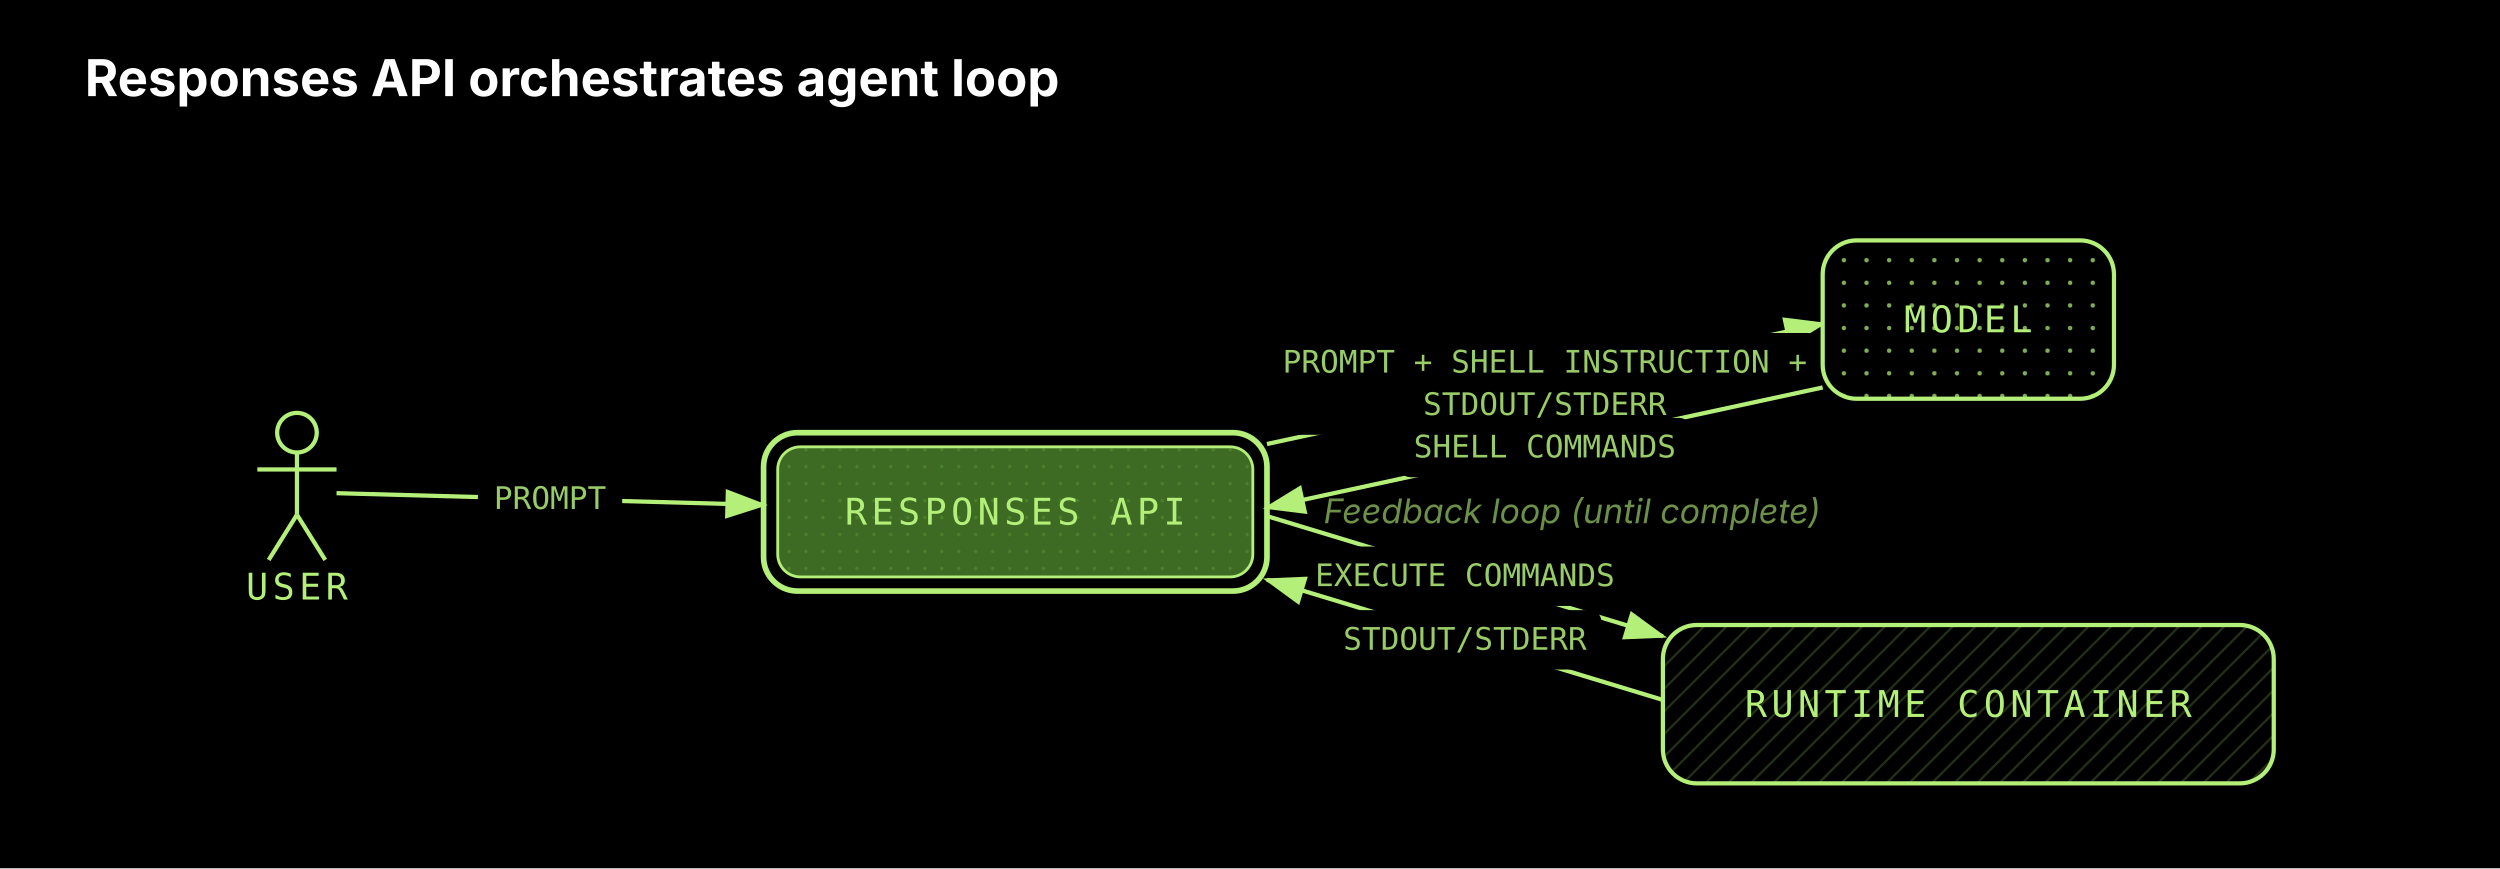
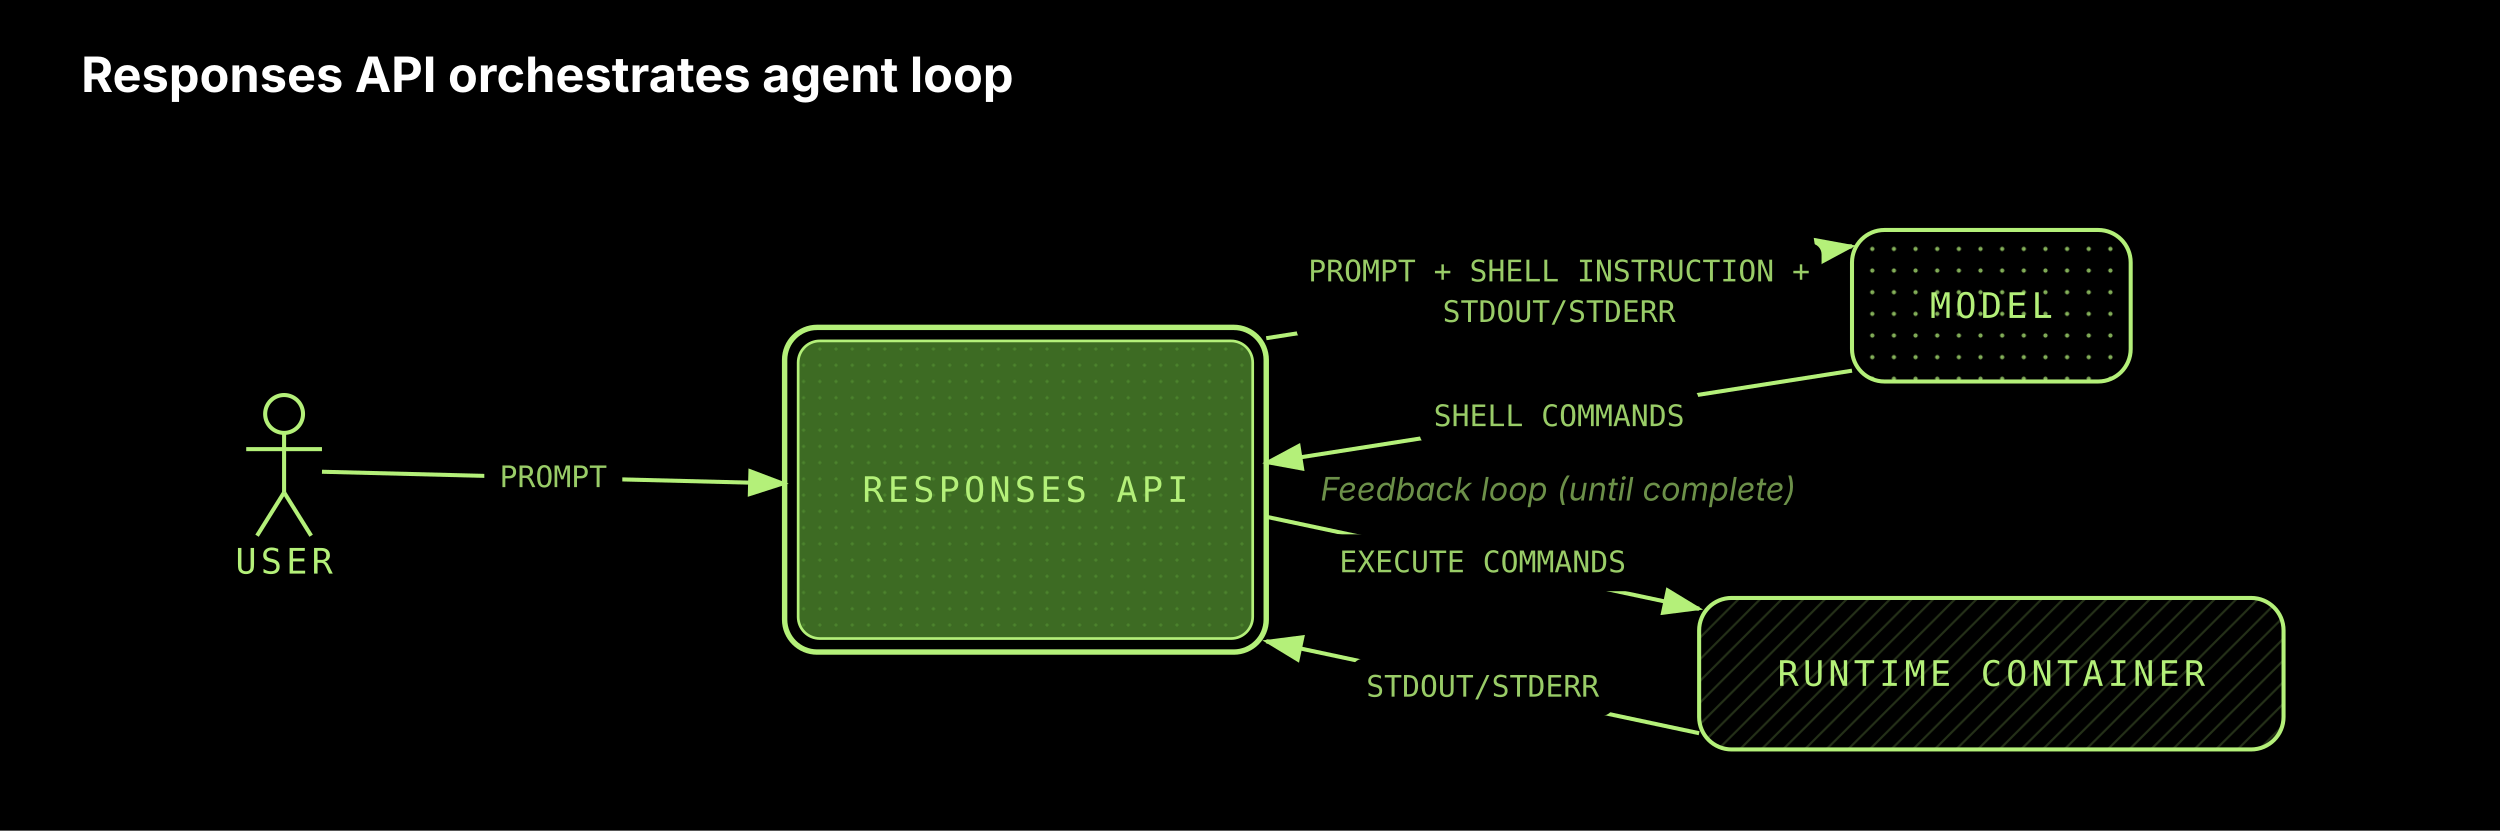
- <svg xmlns="http://www.w3.org/2000/svg" viewBox="0 0 884 307" width="884" height="307">
+ <svg xmlns="http://www.w3.org/2000/svg" viewBox="0 0 924 307" width="924" height="307">
  <defs>
    <pattern id="dotgrid" width="8" height="8" patternUnits="userSpaceOnUse">
      <rect width="8" height="8" fill="#000000" />
      <circle cx="4" cy="4" r="0.8" fill="#b4f079" opacity="0.7" />
    </pattern>
    <pattern id="crosshatch" width="8" height="8" patternUnits="userSpaceOnUse">
      <rect width="8" height="8" fill="#000000" />
      <path d="M0 8L8 0M-1 1L1 -1M7 9L9 7" stroke="#b4f079" stroke-width="0.8" opacity="0.2" />
    </pattern>
    <pattern id="hero" width="6" height="6" patternUnits="userSpaceOnUse">
      <rect width="6" height="6" fill="#3d6b23" />
      <circle cx="3" cy="3" r="0.6" fill="#5a9a35" opacity="0.5" />
    </pattern>
    <marker id="arrowhead" markerWidth="10" markerHeight="7" refX="9" refY="3.5" orient="auto" markerUnits="strokeWidth">
      <polygon points="0 0, 10 3.5, 0 7" fill="#b4f079" />
    </marker>
    <marker id="arrowhead-reverse" markerWidth="10" markerHeight="7" refX="1" refY="3.5" orient="auto" markerUnits="strokeWidth">
      <polygon points="10 0, 0 3.5, 10 7" fill="#b4f079" />
    </marker>
  </defs>
  <rect width="100%" height="100%" fill="#000000" />
  <g class="diagram">
    <text x="30" y="34" font-family="'Inter', 'Helvetica Neue', Arial, sans-serif" font-size="18" fill="#ffffff" font-weight="700">Responses API orchestrates agent loop</text>
-     <line x1="119" y1="174.386" x2="270" y2="178.547" stroke="#b4f079" stroke-width="1.5" marker-end="url(#arrowhead)" />
-     <rect x="169" y="165.967" width="51" height="21" rx="4" fill="#000000" />
-     <text x="194.5" y="179.967" font-family="'JetBrains Mono', 'Fira Code', 'SF Mono', 'Cascadia Code', monospace" font-size="11" fill="#b4f079" opacity="0.85" text-anchor="middle">PROMPT</text>
-     <line x1="448" y1="157" x2="644.5" y2="114.5" stroke="#b4f079" stroke-width="1.5" marker-end="url(#arrowhead)" />
-     <rect x="449.25" y="117.75" width="194" height="36" rx="4" fill="#000000" />
-     <text x="546.25" y="131.75" font-family="'JetBrains Mono', 'Fira Code', 'SF Mono', 'Cascadia Code', monospace" font-size="11" fill="#b4f079" opacity="0.85" text-anchor="middle">PROMPT + SHELL INSTRUCTION +</text>
-     <text x="546.25" y="146.75" font-family="'JetBrains Mono', 'Fira Code', 'SF Mono', 'Cascadia Code', monospace" font-size="11" fill="#b4f079" opacity="0.85" text-anchor="middle">STDOUT/STDERR</text>
-     <line x1="644.5" y1="137" x2="448" y2="179.5" stroke="#b4f079" stroke-width="1.5" marker-end="url(#arrowhead)" />
-     <rect x="494.75" y="147.75" width="103" height="21" rx="4" fill="#000000" />
-     <text x="546.25" y="161.75" font-family="'JetBrains Mono', 'Fira Code', 'SF Mono', 'Cascadia Code', monospace" font-size="11" fill="#b4f079" opacity="0.85" text-anchor="middle">SHELL COMMANDS</text>
-     <line x1="448" y1="182.5" x2="588" y2="225" stroke="#b4f079" stroke-width="1.5" marker-end="url(#arrowhead)" />
-     <rect x="460" y="193.25" width="116" height="21" rx="4" fill="#000000" />
-     <text x="518" y="207.25" font-family="'JetBrains Mono', 'Fira Code', 'SF Mono', 'Cascadia Code', monospace" font-size="11" fill="#b4f079" opacity="0.85" text-anchor="middle">EXECUTE COMMANDS</text>
-     <line x1="588" y1="247.5" x2="448" y2="205" stroke="#b4f079" stroke-width="1.5" marker-end="url(#arrowhead)" />
-     <rect x="469.75" y="215.75" width="96.5" height="21" rx="4" fill="#000000" />
-     <text x="518" y="229.75" font-family="'JetBrains Mono', 'Fira Code', 'SF Mono', 'Cascadia Code', monospace" font-size="11" fill="#b4f079" opacity="0.85" text-anchor="middle">STDOUT/STDERR</text>
+     <line x1="119" y1="174.358" x2="290" y2="178.726" stroke="#b4f079" stroke-width="1.5" marker-end="url(#arrowhead)" />
+     <rect x="179" y="166.042" width="51" height="21" rx="4" fill="#000000" />
+     <text x="204.5" y="180.042" font-family="'JetBrains Mono', 'Fira Code', 'SF Mono', 'Cascadia Code', monospace" font-size="11" fill="#b4f079" opacity="0.85" text-anchor="middle">PROMPT</text>
+     <line x1="468" y1="125" x2="684.5" y2="91" stroke="#b4f079" stroke-width="1.5" marker-end="url(#arrowhead)" />
+     <rect x="479.25" y="90" width="194" height="36" rx="4" fill="#000000" />
+     <text x="576.25" y="104" font-family="'JetBrains Mono', 'Fira Code', 'SF Mono', 'Cascadia Code', monospace" font-size="11" fill="#b4f079" opacity="0.85" text-anchor="middle">PROMPT + SHELL INSTRUCTION +</text>
+     <text x="576.25" y="119" font-family="'JetBrains Mono', 'Fira Code', 'SF Mono', 'Cascadia Code', monospace" font-size="11" fill="#b4f079" opacity="0.85" text-anchor="middle">STDOUT/STDERR</text>
+     <line x1="684.5" y1="137" x2="468" y2="171" stroke="#b4f079" stroke-width="1.5" marker-end="url(#arrowhead)" />
+     <rect x="524.75" y="143.5" width="103" height="21" rx="4" fill="#000000" />
+     <text x="576.25" y="157.5" font-family="'JetBrains Mono', 'Fira Code', 'SF Mono', 'Cascadia Code', monospace" font-size="11" fill="#b4f079" opacity="0.85" text-anchor="middle">SHELL COMMANDS</text>
+     <line x1="468" y1="191" x2="628" y2="225" stroke="#b4f079" stroke-width="1.5" marker-end="url(#arrowhead)" />
+     <rect x="490" y="197.5" width="116" height="21" rx="4" fill="#000000" />
+     <text x="548" y="211.5" font-family="'JetBrains Mono', 'Fira Code', 'SF Mono', 'Cascadia Code', monospace" font-size="11" fill="#b4f079" opacity="0.85" text-anchor="middle">EXECUTE COMMANDS</text>
+     <line x1="628" y1="271" x2="468" y2="237" stroke="#b4f079" stroke-width="1.5" marker-end="url(#arrowhead)" />
+     <rect x="499.75" y="243.5" width="96.5" height="21" rx="4" fill="#000000" />
+     <text x="548" y="257.5" font-family="'JetBrains Mono', 'Fira Code', 'SF Mono', 'Cascadia Code', monospace" font-size="11" fill="#b4f079" opacity="0.85" text-anchor="middle">STDOUT/STDERR</text>
    <circle cx="105" cy="153" r="7" fill="none" stroke="#b4f079" stroke-width="1.5" />
    <line x1="105" y1="160" x2="105" y2="182" stroke="#b4f079" stroke-width="1.5" />
    <line x1="91" y1="166" x2="119" y2="166" stroke="#b4f079" stroke-width="1.5" />
    <line x1="105" y1="182" x2="95" y2="198" stroke="#b4f079" stroke-width="1.5" />
    <line x1="105" y1="182" x2="115" y2="198" stroke="#b4f079" stroke-width="1.5" />
    <text x="105" y="212" font-family="'JetBrains Mono', 'Fira Code', 'SF Mono', 'Cascadia Code', monospace" font-size="13" fill="#b4f079" text-anchor="middle" letter-spacing="0.12em">USER</text>
-     <rect x="270" y="153" width="178" height="56" rx="12" fill="none" stroke="#b4f079" stroke-width="2" />
-     <rect x="275" y="158" width="168" height="46" rx="8" fill="url(#hero)" stroke="#b4f079" stroke-width="1" />
-     <text x="359" y="181" font-family="'JetBrains Mono', 'Fira Code', 'SF Mono', 'Cascadia Code', monospace" font-size="13" fill="#b4f079" text-anchor="middle" dominant-baseline="central" letter-spacing="0.12em">RESPONSES API</text>
-     <rect x="644.5" y="85" width="103" height="56" rx="12" fill="url(#dotgrid)" stroke="#b4f079" stroke-width="1.5" />
-     <text x="696" y="113" font-family="'JetBrains Mono', 'Fira Code', 'SF Mono', 'Cascadia Code', monospace" font-size="13" fill="#b4f079" text-anchor="middle" dominant-baseline="central" letter-spacing="0.12em">MODEL</text>
-     <rect x="588" y="221" width="216" height="56" rx="12" fill="url(#crosshatch)" stroke="#b4f079" stroke-width="1.5" />
-     <text x="696" y="249" font-family="'JetBrains Mono', 'Fira Code', 'SF Mono', 'Cascadia Code', monospace" font-size="13" fill="#b4f079" text-anchor="middle" dominant-baseline="central" letter-spacing="0.12em">RUNTIME CONTAINER</text>
-     <text x="468" y="185" font-family="'Inter', 'Helvetica Neue', Arial, sans-serif" font-size="12" fill="#b4f079" opacity="0.6" font-style="italic">Feedback loop (until complete)</text>
+     <rect x="290" y="121" width="178" height="120" rx="12" fill="none" stroke="#b4f079" stroke-width="2" />
+     <rect x="295" y="126" width="168" height="110" rx="8" fill="url(#hero)" stroke="#b4f079" stroke-width="1" />
+     <text x="379" y="181" font-family="'JetBrains Mono', 'Fira Code', 'SF Mono', 'Cascadia Code', monospace" font-size="13" fill="#b4f079" text-anchor="middle" dominant-baseline="central" letter-spacing="0.12em">RESPONSES API</text>
+     <rect x="684.5" y="85" width="103" height="56" rx="12" fill="url(#dotgrid)" stroke="#b4f079" stroke-width="1.5" />
+     <text x="736" y="113" font-family="'JetBrains Mono', 'Fira Code', 'SF Mono', 'Cascadia Code', monospace" font-size="13" fill="#b4f079" text-anchor="middle" dominant-baseline="central" letter-spacing="0.12em">MODEL</text>
+     <rect x="628" y="221" width="216" height="56" rx="12" fill="url(#crosshatch)" stroke="#b4f079" stroke-width="1.5" />
+     <text x="736" y="249" font-family="'JetBrains Mono', 'Fira Code', 'SF Mono', 'Cascadia Code', monospace" font-size="13" fill="#b4f079" text-anchor="middle" dominant-baseline="central" letter-spacing="0.12em">RUNTIME CONTAINER</text>
+     <text x="488" y="185" font-family="'Inter', 'Helvetica Neue', Arial, sans-serif" font-size="12" fill="#b4f079" opacity="0.6" font-style="italic">Feedback loop (until complete)</text>
  </g>
</svg>
